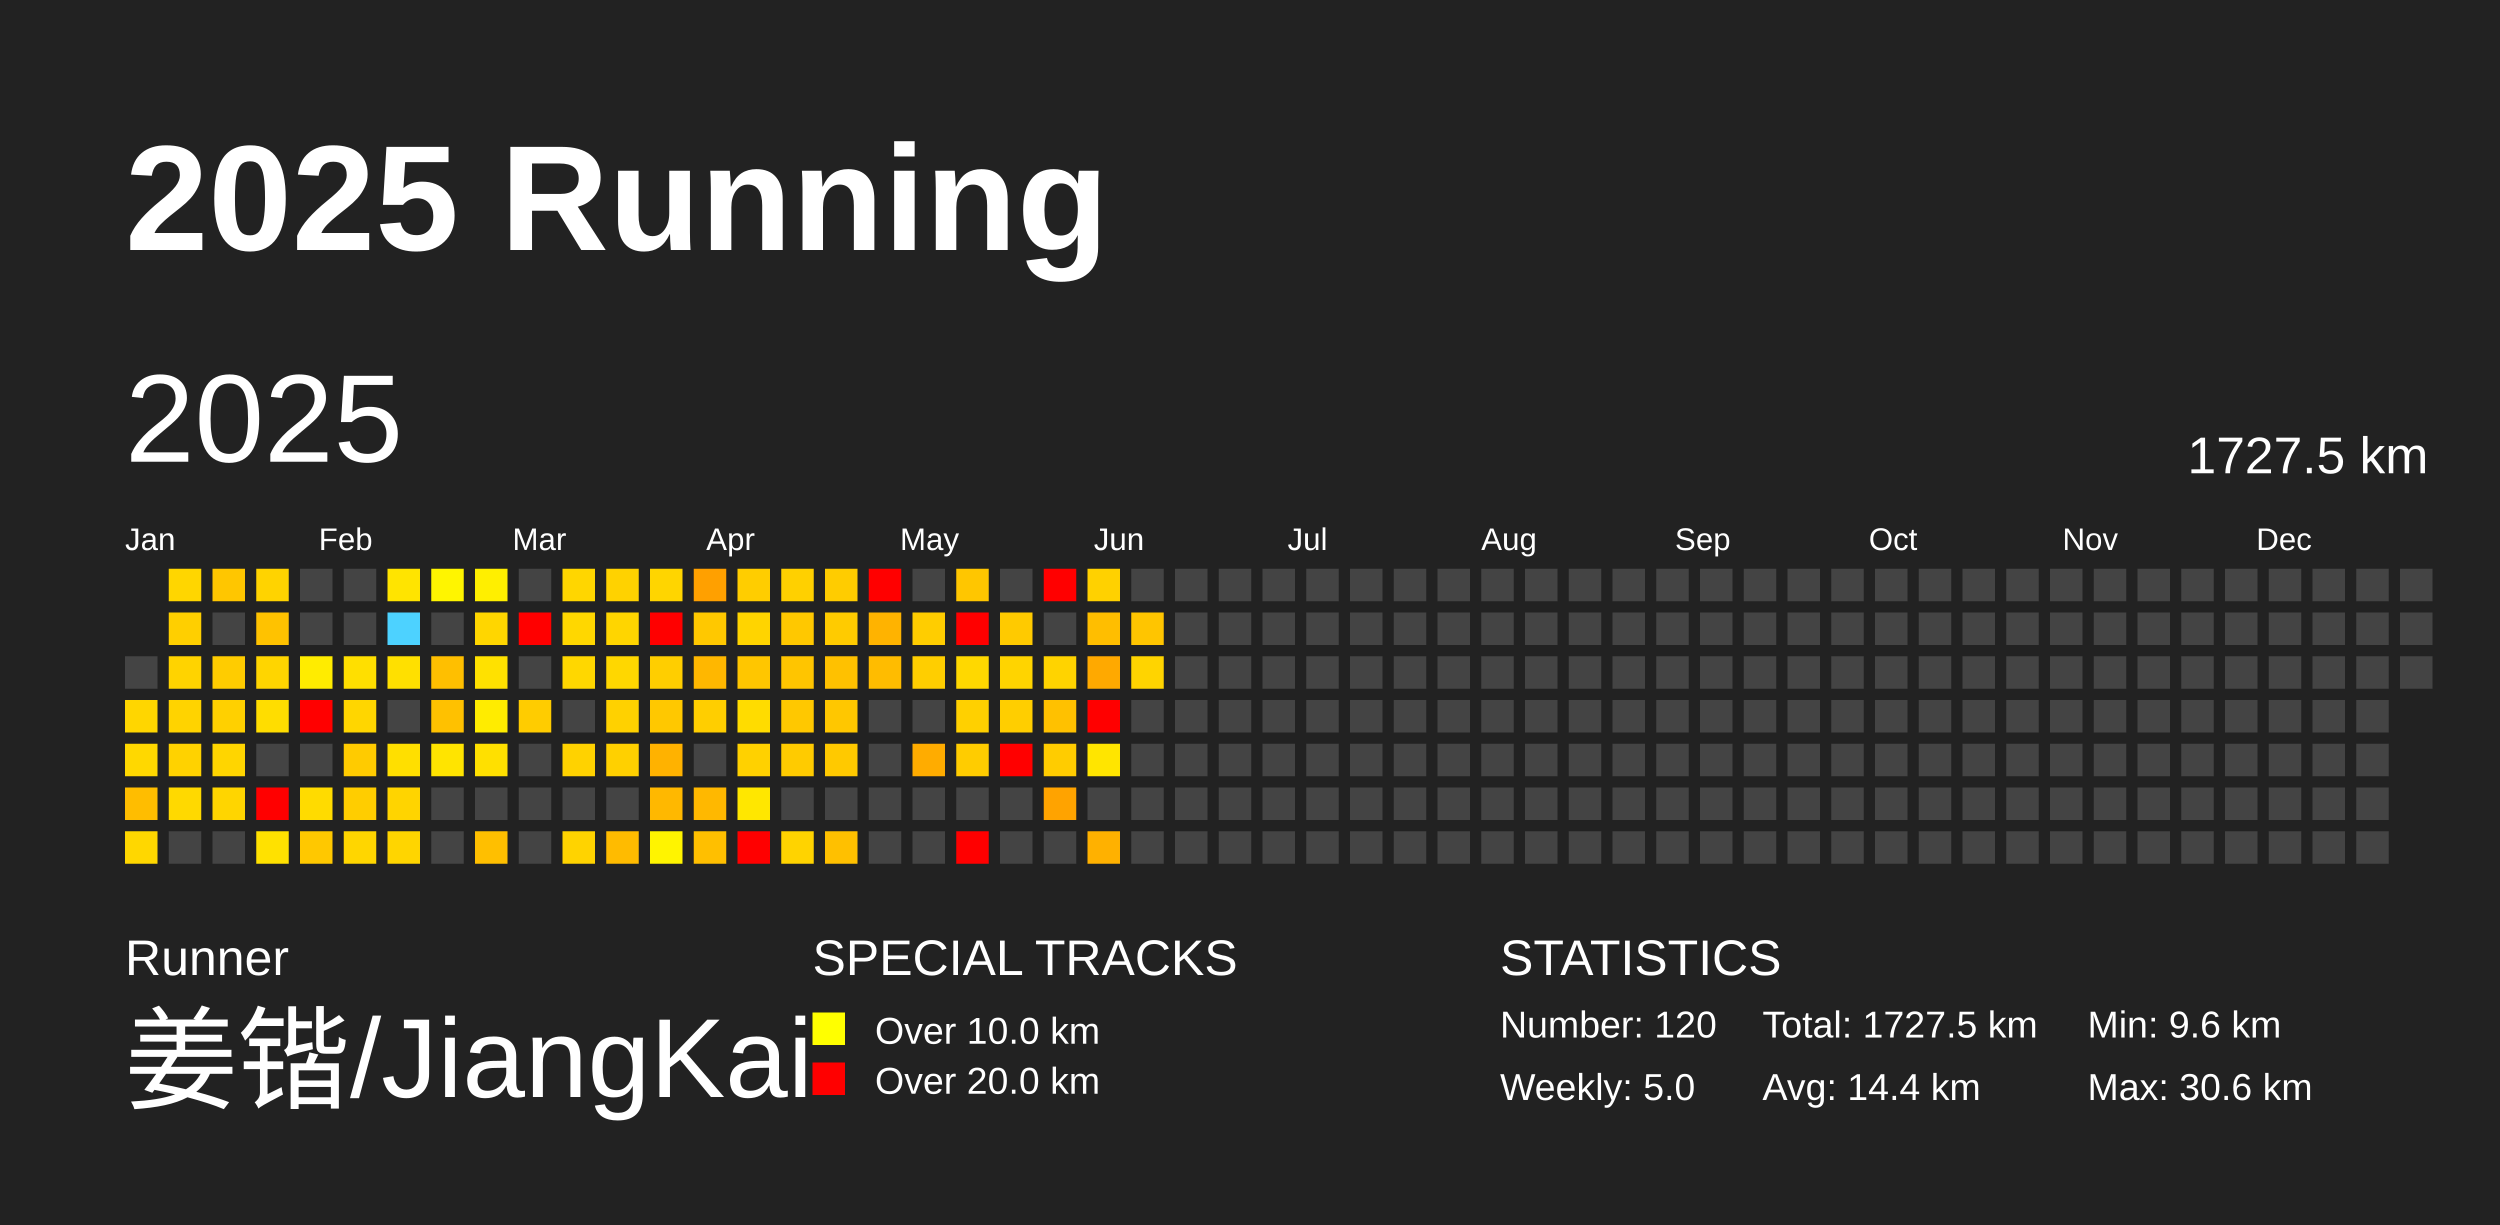
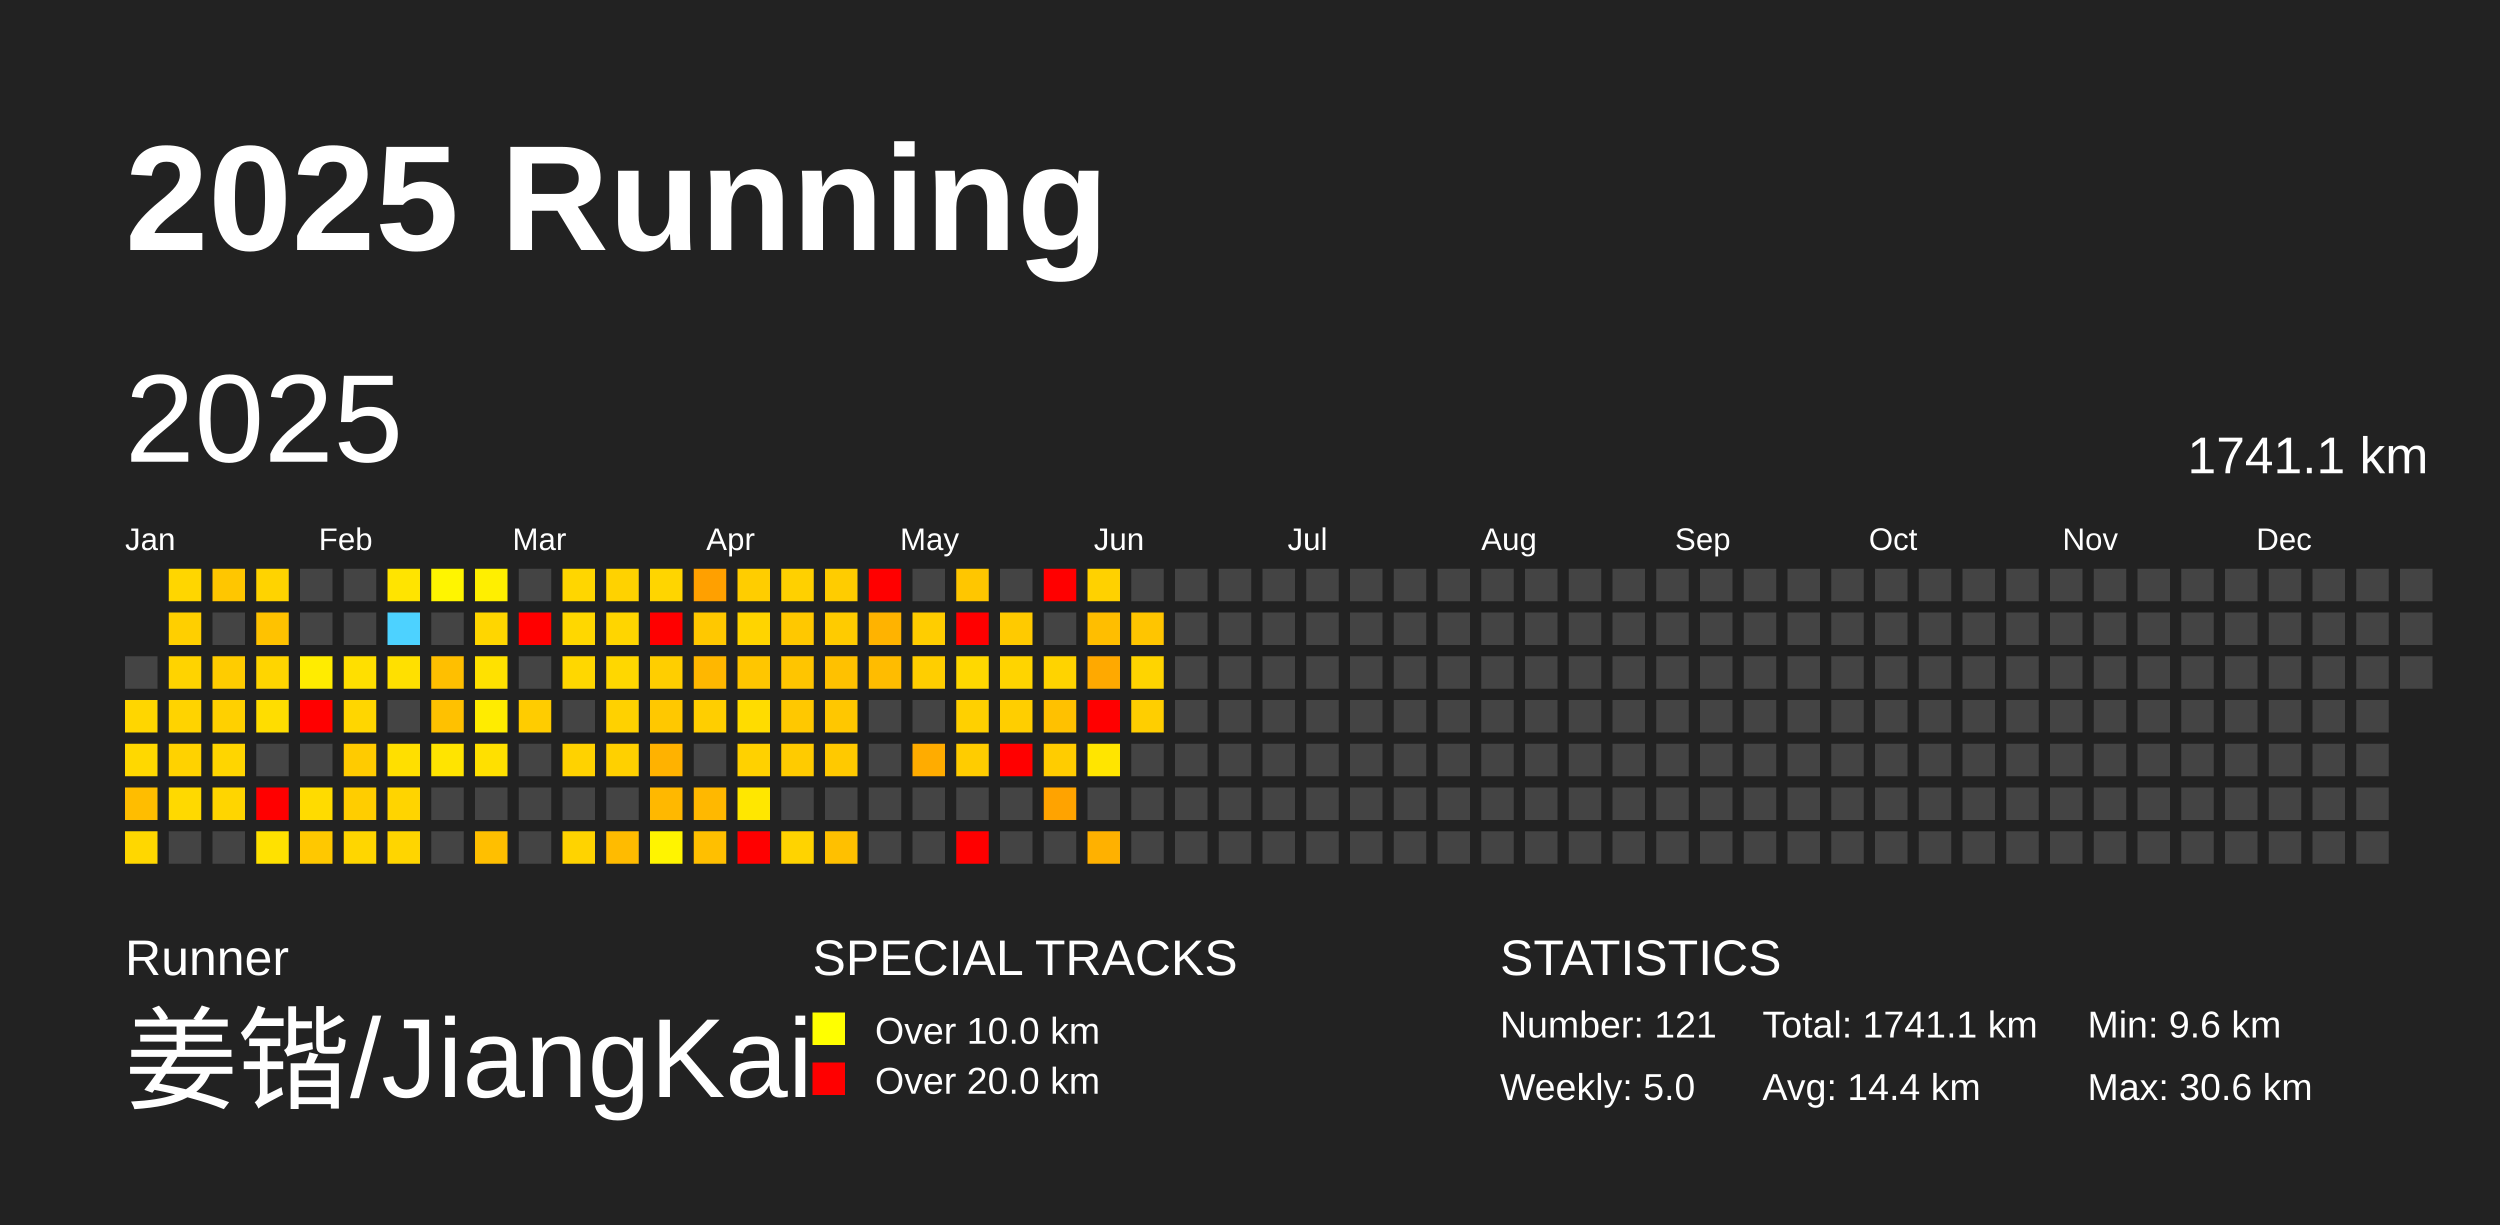
<svg xmlns="http://www.w3.org/2000/svg" baseProfile="full" height="98mm" version="1.1" viewBox="0,0,200,98" width="200mm">
  <defs />
  <rect fill="#222222" height="98" width="200" x="0" y="0" />
  <text fill="#FFFFFF" style="font-size:12px; font-family:Arial; font-weight:bold;" x="10" y="20">2025 Running</text>
  <text fill="#FFFFFF" style="font-size:4px; font-family:Arial" x="10" y="78">Runner</text>
  <text fill="#FFFFFF" style="font-size:9px; font-family:Arial" x="10" y="88">姜锴/JiangKai</text>
  <text fill="#FFFFFF" style="font-size:4px; font-family:Arial" x="65" y="78">SPECIAL TRACKS</text>
  <rect fill="yellow" height="2.6" width="2.6" x="65" y="81" />
  <text fill="#FFFFFF" style="font-size:3px; font-family:Arial" x="70" y="83.5">Over 10.0 km</text>
  <rect fill="red" height="2.6" width="2.6" x="65" y="85" />
  <text fill="#FFFFFF" style="font-size:3px; font-family:Arial" x="70" y="87.5">Over 20.0 km</text>
  <text fill="#FFFFFF" style="font-size:4px; font-family:Arial" x="120" y="78">STATISTICS</text>
-   <text fill="#FFFFFF" style="font-size:3px; font-family:Arial" x="120" y="83">Number: 120</text>
+   <text fill="#FFFFFF" style="font-size:3px; font-family:Arial" x="120" y="83">Number: 121</text>
  <text fill="#FFFFFF" style="font-size:3px; font-family:Arial" x="120" y="88">Weekly: 5.0</text>
-   <text fill="#FFFFFF" style="font-size:3px; font-family:Arial" x="141" y="83">Total: 1727.5 km</text>
+   <text fill="#FFFFFF" style="font-size:3px; font-family:Arial" x="141" y="83">Total: 1741.1 km</text>
  <text fill="#FFFFFF" style="font-size:3px; font-family:Arial" x="141" y="88">Avg: 14.4 km</text>
  <text fill="#FFFFFF" style="font-size:3px; font-family:Arial" x="167" y="83">Min: 9.6 km</text>
  <text fill="#FFFFFF" style="font-size:3px; font-family:Arial" x="167" y="88">Max: 30.6 km</text>
  <text dominant-baseline="hanging" fill="#FFFFFF" style="font-size:10.0px; font-family:Arial;" x="10" y="30">2025</text>
-   <text dominant-baseline="hanging" fill="#FFFFFF" style="font-size:4.125px; font-family:Arial;" x="175" y="35">1727.5 km</text>
+   <text dominant-baseline="hanging" fill="#FFFFFF" style="font-size:4.125px; font-family:Arial;" x="175" y="35">1741.1 km</text>
  <text fill="#FFFFFF" style="font-size:2.5px; font-family:Arial" x="10.0" y="44">Jan</text>
  <text fill="#FFFFFF" style="font-size:2.5px; font-family:Arial" x="25.5" y="44">Feb</text>
  <text fill="#FFFFFF" style="font-size:2.5px; font-family:Arial" x="41.0" y="44">Mar</text>
  <text fill="#FFFFFF" style="font-size:2.5px; font-family:Arial" x="56.5" y="44">Apr</text>
  <text fill="#FFFFFF" style="font-size:2.5px; font-family:Arial" x="72.0" y="44">May</text>
  <text fill="#FFFFFF" style="font-size:2.5px; font-family:Arial" x="87.5" y="44">Jun</text>
  <text fill="#FFFFFF" style="font-size:2.5px; font-family:Arial" x="103.0" y="44">Jul</text>
  <text fill="#FFFFFF" style="font-size:2.5px; font-family:Arial" x="118.5" y="44">Aug</text>
  <text fill="#FFFFFF" style="font-size:2.5px; font-family:Arial" x="134.0" y="44">Sep</text>
  <text fill="#FFFFFF" style="font-size:2.5px; font-family:Arial" x="149.5" y="44">Oct</text>
  <text fill="#FFFFFF" style="font-size:2.5px; font-family:Arial" x="165.0" y="44">Nov</text>
  <text fill="#FFFFFF" style="font-size:2.5px; font-family:Arial" x="180.5" y="44">Dec</text>
  <rect fill="#444444" height="2.6" width="2.6" x="10.0" y="52.5" />
  <rect fill="#ffd600" height="2.6" width="2.6" x="10.0" y="56.0" />
  <rect fill="#ffd800" height="2.6" width="2.6" x="10.0" y="59.5" />
  <rect fill="#ffbd00" height="2.6" width="2.6" x="10.0" y="63.0" />
  <rect fill="#ffd700" height="2.6" width="2.6" x="10.0" y="66.5" />
  <rect fill="#ffd600" height="2.6" width="2.6" x="13.5" y="45.5" />
  <rect fill="#ffcf00" height="2.6" width="2.6" x="13.5" y="49.0" />
  <rect fill="#ffd300" height="2.6" width="2.6" x="13.5" y="52.5" />
  <rect fill="#ffd300" height="2.6" width="2.6" x="13.5" y="56.0" />
  <rect fill="#ffd200" height="2.6" width="2.6" x="13.5" y="59.5" />
  <rect fill="#ffd900" height="2.6" width="2.6" x="13.5" y="63.0" />
  <rect fill="#444444" height="2.6" width="2.6" x="13.5" y="66.5" />
  <rect fill="#ffc600" height="2.6" width="2.6" x="17.0" y="45.5" />
  <rect fill="#444444" height="2.6" width="2.6" x="17.0" y="49.0" />
  <rect fill="#ffcc00" height="2.6" width="2.6" x="17.0" y="52.5" />
  <rect fill="#ffd000" height="2.6" width="2.6" x="17.0" y="56.0" />
  <rect fill="#ffd500" height="2.6" width="2.6" x="17.0" y="59.5" />
  <rect fill="#ffd500" height="2.6" width="2.6" x="17.0" y="63.0" />
  <rect fill="#444444" height="2.6" width="2.6" x="17.0" y="66.5" />
  <rect fill="#ffd300" height="2.6" width="2.6" x="20.5" y="45.5" />
  <rect fill="#ffc200" height="2.6" width="2.6" x="20.5" y="49.0" />
  <rect fill="#ffd500" height="2.6" width="2.6" x="20.5" y="52.5" />
  <rect fill="#ffdd00" height="2.6" width="2.6" x="20.5" y="56.0" />
  <rect fill="#444444" height="2.6" width="2.6" x="20.5" y="59.5" />
  <rect fill="red" height="2.6" width="2.6" x="20.5" y="63.0" />
  <rect fill="#ffe100" height="2.6" width="2.6" x="20.5" y="66.5" />
  <rect fill="#444444" height="2.6" width="2.6" x="24.0" y="45.5" />
  <rect fill="#444444" height="2.6" width="2.6" x="24.0" y="49.0" />
  <rect fill="#ffec00" height="2.6" width="2.6" x="24.0" y="52.5" />
  <rect fill="red" height="2.6" width="2.6" x="24.0" y="56.0" />
  <rect fill="#444444" height="2.6" width="2.6" x="24.0" y="59.5" />
  <rect fill="#ffdb00" height="2.6" width="2.6" x="24.0" y="63.0" />
  <rect fill="#ffc800" height="2.6" width="2.6" x="24.0" y="66.5" />
  <rect fill="#444444" height="2.6" width="2.6" x="27.5" y="45.5" />
  <rect fill="#444444" height="2.6" width="2.6" x="27.5" y="49.0" />
  <rect fill="#ffdf00" height="2.6" width="2.6" x="27.5" y="52.5" />
  <rect fill="#ffd600" height="2.6" width="2.6" x="27.5" y="56.0" />
  <rect fill="#ffcb00" height="2.6" width="2.6" x="27.5" y="59.5" />
  <rect fill="#ffcd00" height="2.6" width="2.6" x="27.5" y="63.0" />
  <rect fill="#ffd600" height="2.6" width="2.6" x="27.5" y="66.5" />
  <rect fill="#ffe400" height="2.6" width="2.6" x="31.0" y="45.5" />
  <rect fill="#4dd2ff" height="2.6" width="2.6" x="31.0" y="49.0" />
  <rect fill="#ffe000" height="2.6" width="2.6" x="31.0" y="52.5" />
  <rect fill="#444444" height="2.6" width="2.6" x="31.0" y="56.0" />
  <rect fill="#ffdf00" height="2.6" width="2.6" x="31.0" y="59.5" />
  <rect fill="#ffd400" height="2.6" width="2.6" x="31.0" y="63.0" />
  <rect fill="#ffd500" height="2.6" width="2.6" x="31.0" y="66.5" />
  <rect fill="#fff500" height="2.6" width="2.6" x="34.5" y="45.5" />
  <rect fill="#444444" height="2.6" width="2.6" x="34.5" y="49.0" />
  <rect fill="#ffbf00" height="2.6" width="2.6" x="34.5" y="52.5" />
  <rect fill="#ffc100" height="2.6" width="2.6" x="34.5" y="56.0" />
  <rect fill="#ffe400" height="2.6" width="2.6" x="34.5" y="59.5" />
  <rect fill="#444444" height="2.6" width="2.6" x="34.5" y="63.0" />
  <rect fill="#444444" height="2.6" width="2.6" x="34.5" y="66.5" />
  <rect fill="#ffef00" height="2.6" width="2.6" x="38.0" y="45.5" />
  <rect fill="#ffd600" height="2.6" width="2.6" x="38.0" y="49.0" />
  <rect fill="#ffe100" height="2.6" width="2.6" x="38.0" y="52.5" />
  <rect fill="#ffec00" height="2.6" width="2.6" x="38.0" y="56.0" />
  <rect fill="#ffe000" height="2.6" width="2.6" x="38.0" y="59.5" />
  <rect fill="#444444" height="2.6" width="2.6" x="38.0" y="63.0" />
  <rect fill="#ffbf00" height="2.6" width="2.6" x="38.0" y="66.5" />
  <rect fill="#444444" height="2.6" width="2.6" x="41.5" y="45.5" />
  <rect fill="red" height="2.6" width="2.6" x="41.5" y="49.0" />
  <rect fill="#444444" height="2.6" width="2.6" x="41.5" y="52.5" />
  <rect fill="#ffcc00" height="2.6" width="2.6" x="41.5" y="56.0" />
  <rect fill="#444444" height="2.6" width="2.6" x="41.5" y="59.5" />
  <rect fill="#444444" height="2.6" width="2.6" x="41.5" y="63.0" />
  <rect fill="#444444" height="2.6" width="2.6" x="41.5" y="66.5" />
  <rect fill="#ffd600" height="2.6" width="2.6" x="45.0" y="45.5" />
  <rect fill="#ffd700" height="2.6" width="2.6" x="45.0" y="49.0" />
  <rect fill="#ffd700" height="2.6" width="2.6" x="45.0" y="52.5" />
  <rect fill="#444444" height="2.6" width="2.6" x="45.0" y="56.0" />
  <rect fill="#ffd200" height="2.6" width="2.6" x="45.0" y="59.5" />
  <rect fill="#444444" height="2.6" width="2.6" x="45.0" y="63.0" />
  <rect fill="#ffd300" height="2.6" width="2.6" x="45.0" y="66.5" />
  <rect fill="#ffd200" height="2.6" width="2.6" x="48.5" y="45.5" />
  <rect fill="#ffd500" height="2.6" width="2.6" x="48.5" y="49.0" />
  <rect fill="#ffd700" height="2.6" width="2.6" x="48.5" y="52.5" />
  <rect fill="#ffd100" height="2.6" width="2.6" x="48.5" y="56.0" />
  <rect fill="#ffd000" height="2.6" width="2.6" x="48.5" y="59.5" />
  <rect fill="#444444" height="2.6" width="2.6" x="48.5" y="63.0" />
  <rect fill="#ffbb00" height="2.6" width="2.6" x="48.5" y="66.5" />
  <rect fill="#ffd500" height="2.6" width="2.6" x="52.0" y="45.5" />
  <rect fill="red" height="2.6" width="2.6" x="52.0" y="49.0" />
  <rect fill="#ffce00" height="2.6" width="2.6" x="52.0" y="52.5" />
  <rect fill="#ffc800" height="2.6" width="2.6" x="52.0" y="56.0" />
  <rect fill="#ffb200" height="2.6" width="2.6" x="52.0" y="59.5" />
  <rect fill="#ffb800" height="2.6" width="2.6" x="52.0" y="63.0" />
  <rect fill="#fff400" height="2.6" width="2.6" x="52.0" y="66.5" />
  <rect fill="#ffa000" height="2.6" width="2.6" x="55.5" y="45.5" />
  <rect fill="#ffc800" height="2.6" width="2.6" x="55.5" y="49.0" />
  <rect fill="#ffb700" height="2.6" width="2.6" x="55.5" y="52.5" />
  <rect fill="#ffce00" height="2.6" width="2.6" x="55.5" y="56.0" />
  <rect fill="#444444" height="2.6" width="2.6" x="55.5" y="59.5" />
  <rect fill="#ffb800" height="2.6" width="2.6" x="55.5" y="63.0" />
  <rect fill="#ffbf00" height="2.6" width="2.6" x="55.5" y="66.5" />
  <rect fill="#ffcd00" height="2.6" width="2.6" x="59.0" y="45.5" />
  <rect fill="#ffd400" height="2.6" width="2.6" x="59.0" y="49.0" />
  <rect fill="#ffc600" height="2.6" width="2.6" x="59.0" y="52.5" />
  <rect fill="#ffdc00" height="2.6" width="2.6" x="59.0" y="56.0" />
  <rect fill="#ffd100" height="2.6" width="2.6" x="59.0" y="59.5" />
  <rect fill="#ffe700" height="2.6" width="2.6" x="59.0" y="63.0" />
  <rect fill="red" height="2.6" width="2.6" x="59.0" y="66.5" />
  <rect fill="#ffd000" height="2.6" width="2.6" x="62.5" y="45.5" />
  <rect fill="#ffc800" height="2.6" width="2.6" x="62.5" y="49.0" />
  <rect fill="#ffc500" height="2.6" width="2.6" x="62.5" y="52.5" />
  <rect fill="#ffc800" height="2.6" width="2.6" x="62.5" y="56.0" />
  <rect fill="#ffcb00" height="2.6" width="2.6" x="62.5" y="59.5" />
  <rect fill="#444444" height="2.6" width="2.6" x="62.5" y="63.0" />
  <rect fill="#ffd300" height="2.6" width="2.6" x="62.5" y="66.5" />
  <rect fill="#ffcc00" height="2.6" width="2.6" x="66.0" y="45.5" />
  <rect fill="#ffcb00" height="2.6" width="2.6" x="66.0" y="49.0" />
  <rect fill="#ffc100" height="2.6" width="2.6" x="66.0" y="52.5" />
  <rect fill="#ffc700" height="2.6" width="2.6" x="66.0" y="56.0" />
  <rect fill="#ffc900" height="2.6" width="2.6" x="66.0" y="59.5" />
  <rect fill="#444444" height="2.6" width="2.6" x="66.0" y="63.0" />
  <rect fill="#ffc000" height="2.6" width="2.6" x="66.0" y="66.5" />
  <rect fill="red" height="2.6" width="2.6" x="69.5" y="45.5" />
  <rect fill="#ffb300" height="2.6" width="2.6" x="69.5" y="49.0" />
  <rect fill="#ffbc00" height="2.6" width="2.6" x="69.5" y="52.5" />
  <rect fill="#444444" height="2.6" width="2.6" x="69.5" y="56.0" />
  <rect fill="#444444" height="2.6" width="2.6" x="69.5" y="59.5" />
  <rect fill="#444444" height="2.6" width="2.6" x="69.5" y="63.0" />
  <rect fill="#444444" height="2.6" width="2.6" x="69.5" y="66.5" />
  <rect fill="#444444" height="2.6" width="2.6" x="73.0" y="45.5" />
  <rect fill="#ffcd00" height="2.6" width="2.6" x="73.0" y="49.0" />
  <rect fill="#ffce00" height="2.6" width="2.6" x="73.0" y="52.5" />
  <rect fill="#444444" height="2.6" width="2.6" x="73.0" y="56.0" />
  <rect fill="#ffac00" height="2.6" width="2.6" x="73.0" y="59.5" />
  <rect fill="#444444" height="2.6" width="2.6" x="73.0" y="63.0" />
  <rect fill="#444444" height="2.6" width="2.6" x="73.0" y="66.5" />
  <rect fill="#ffc600" height="2.6" width="2.6" x="76.5" y="45.5" />
  <rect fill="red" height="2.6" width="2.6" x="76.5" y="49.0" />
  <rect fill="#ffd800" height="2.6" width="2.6" x="76.5" y="52.5" />
  <rect fill="#ffd000" height="2.6" width="2.6" x="76.5" y="56.0" />
  <rect fill="#ffcc00" height="2.6" width="2.6" x="76.5" y="59.5" />
  <rect fill="#444444" height="2.6" width="2.6" x="76.5" y="63.0" />
  <rect fill="red" height="2.6" width="2.6" x="76.5" y="66.5" />
  <rect fill="#444444" height="2.6" width="2.6" x="80.0" y="45.5" />
  <rect fill="#ffca00" height="2.6" width="2.6" x="80.0" y="49.0" />
  <rect fill="#ffd400" height="2.6" width="2.6" x="80.0" y="52.5" />
  <rect fill="#ffce00" height="2.6" width="2.6" x="80.0" y="56.0" />
  <rect fill="red" height="2.6" width="2.6" x="80.0" y="59.5" />
  <rect fill="#444444" height="2.6" width="2.6" x="80.0" y="63.0" />
  <rect fill="#444444" height="2.6" width="2.6" x="80.0" y="66.5" />
  <rect fill="red" height="2.6" width="2.6" x="83.5" y="45.5" />
  <rect fill="#444444" height="2.6" width="2.6" x="83.5" y="49.0" />
  <rect fill="#ffd300" height="2.6" width="2.6" x="83.5" y="52.5" />
  <rect fill="#ffc100" height="2.6" width="2.6" x="83.5" y="56.0" />
  <rect fill="#ffcc00" height="2.6" width="2.6" x="83.5" y="59.5" />
  <rect fill="#ffa300" height="2.6" width="2.6" x="83.5" y="63.0" />
  <rect fill="#444444" height="2.6" width="2.6" x="83.5" y="66.5" />
  <rect fill="#ffd100" height="2.6" width="2.6" x="87.0" y="45.5" />
  <rect fill="#ffbe00" height="2.6" width="2.6" x="87.0" y="49.0" />
  <rect fill="#ffa900" height="2.6" width="2.6" x="87.0" y="52.5" />
  <rect fill="red" height="2.6" width="2.6" x="87.0" y="56.0" />
  <rect fill="#ffe500" height="2.6" width="2.6" x="87.0" y="59.5" />
  <rect fill="#444444" height="2.6" width="2.6" x="87.0" y="63.0" />
  <rect fill="#ffb100" height="2.6" width="2.6" x="87.0" y="66.5" />
  <rect fill="#444444" height="2.6" width="2.6" x="90.5" y="45.5" />
  <rect fill="#ffc500" height="2.6" width="2.6" x="90.5" y="49.0" />
  <rect fill="#ffd400" height="2.6" width="2.6" x="90.5" y="52.5" />
-   <rect fill="#444444" height="2.6" width="2.6" x="90.5" y="56.0" />
+   <rect fill="#ffce00" height="2.6" width="2.6" x="90.5" y="56.0" />
  <rect fill="#444444" height="2.6" width="2.6" x="90.5" y="59.5" />
  <rect fill="#444444" height="2.6" width="2.6" x="90.5" y="63.0" />
  <rect fill="#444444" height="2.6" width="2.6" x="90.5" y="66.5" />
  <rect fill="#444444" height="2.6" width="2.6" x="94.0" y="45.5" />
  <rect fill="#444444" height="2.6" width="2.6" x="94.0" y="49.0" />
  <rect fill="#444444" height="2.6" width="2.6" x="94.0" y="52.5" />
  <rect fill="#444444" height="2.6" width="2.6" x="94.0" y="56.0" />
  <rect fill="#444444" height="2.6" width="2.6" x="94.0" y="59.5" />
  <rect fill="#444444" height="2.6" width="2.6" x="94.0" y="63.0" />
  <rect fill="#444444" height="2.6" width="2.6" x="94.0" y="66.5" />
  <rect fill="#444444" height="2.6" width="2.6" x="97.5" y="45.5" />
  <rect fill="#444444" height="2.6" width="2.6" x="97.5" y="49.0" />
  <rect fill="#444444" height="2.6" width="2.6" x="97.5" y="52.5" />
  <rect fill="#444444" height="2.6" width="2.6" x="97.5" y="56.0" />
  <rect fill="#444444" height="2.6" width="2.6" x="97.5" y="59.5" />
  <rect fill="#444444" height="2.6" width="2.6" x="97.5" y="63.0" />
  <rect fill="#444444" height="2.6" width="2.6" x="97.5" y="66.5" />
  <rect fill="#444444" height="2.6" width="2.6" x="101.0" y="45.5" />
  <rect fill="#444444" height="2.6" width="2.6" x="101.0" y="49.0" />
  <rect fill="#444444" height="2.6" width="2.6" x="101.0" y="52.5" />
  <rect fill="#444444" height="2.6" width="2.6" x="101.0" y="56.0" />
  <rect fill="#444444" height="2.6" width="2.6" x="101.0" y="59.5" />
  <rect fill="#444444" height="2.6" width="2.6" x="101.0" y="63.0" />
  <rect fill="#444444" height="2.6" width="2.6" x="101.0" y="66.5" />
  <rect fill="#444444" height="2.6" width="2.6" x="104.5" y="45.5" />
  <rect fill="#444444" height="2.6" width="2.6" x="104.5" y="49.0" />
  <rect fill="#444444" height="2.6" width="2.6" x="104.5" y="52.5" />
  <rect fill="#444444" height="2.6" width="2.6" x="104.5" y="56.0" />
  <rect fill="#444444" height="2.6" width="2.6" x="104.5" y="59.5" />
  <rect fill="#444444" height="2.6" width="2.6" x="104.5" y="63.0" />
  <rect fill="#444444" height="2.6" width="2.6" x="104.5" y="66.5" />
  <rect fill="#444444" height="2.6" width="2.6" x="108.0" y="45.5" />
  <rect fill="#444444" height="2.6" width="2.6" x="108.0" y="49.0" />
  <rect fill="#444444" height="2.6" width="2.6" x="108.0" y="52.5" />
  <rect fill="#444444" height="2.6" width="2.6" x="108.0" y="56.0" />
  <rect fill="#444444" height="2.6" width="2.6" x="108.0" y="59.5" />
  <rect fill="#444444" height="2.6" width="2.6" x="108.0" y="63.0" />
  <rect fill="#444444" height="2.6" width="2.6" x="108.0" y="66.5" />
  <rect fill="#444444" height="2.6" width="2.6" x="111.5" y="45.5" />
  <rect fill="#444444" height="2.6" width="2.6" x="111.5" y="49.0" />
  <rect fill="#444444" height="2.6" width="2.6" x="111.5" y="52.5" />
  <rect fill="#444444" height="2.6" width="2.6" x="111.5" y="56.0" />
  <rect fill="#444444" height="2.6" width="2.6" x="111.5" y="59.5" />
  <rect fill="#444444" height="2.6" width="2.6" x="111.5" y="63.0" />
  <rect fill="#444444" height="2.6" width="2.6" x="111.5" y="66.5" />
  <rect fill="#444444" height="2.6" width="2.6" x="115.0" y="45.5" />
  <rect fill="#444444" height="2.6" width="2.6" x="115.0" y="49.0" />
  <rect fill="#444444" height="2.6" width="2.6" x="115.0" y="52.5" />
  <rect fill="#444444" height="2.6" width="2.6" x="115.0" y="56.0" />
  <rect fill="#444444" height="2.6" width="2.6" x="115.0" y="59.5" />
  <rect fill="#444444" height="2.6" width="2.6" x="115.0" y="63.0" />
  <rect fill="#444444" height="2.6" width="2.6" x="115.0" y="66.5" />
  <rect fill="#444444" height="2.6" width="2.6" x="118.5" y="45.5" />
  <rect fill="#444444" height="2.6" width="2.6" x="118.5" y="49.0" />
  <rect fill="#444444" height="2.6" width="2.6" x="118.5" y="52.5" />
  <rect fill="#444444" height="2.6" width="2.6" x="118.5" y="56.0" />
  <rect fill="#444444" height="2.6" width="2.6" x="118.5" y="59.5" />
  <rect fill="#444444" height="2.6" width="2.6" x="118.5" y="63.0" />
  <rect fill="#444444" height="2.6" width="2.6" x="118.5" y="66.5" />
  <rect fill="#444444" height="2.6" width="2.6" x="122.0" y="45.5" />
  <rect fill="#444444" height="2.6" width="2.6" x="122.0" y="49.0" />
  <rect fill="#444444" height="2.6" width="2.6" x="122.0" y="52.5" />
  <rect fill="#444444" height="2.6" width="2.6" x="122.0" y="56.0" />
  <rect fill="#444444" height="2.6" width="2.6" x="122.0" y="59.5" />
  <rect fill="#444444" height="2.6" width="2.6" x="122.0" y="63.0" />
  <rect fill="#444444" height="2.6" width="2.6" x="122.0" y="66.5" />
  <rect fill="#444444" height="2.6" width="2.6" x="125.5" y="45.5" />
  <rect fill="#444444" height="2.6" width="2.6" x="125.5" y="49.0" />
  <rect fill="#444444" height="2.6" width="2.6" x="125.5" y="52.5" />
  <rect fill="#444444" height="2.6" width="2.6" x="125.5" y="56.0" />
  <rect fill="#444444" height="2.6" width="2.6" x="125.5" y="59.5" />
  <rect fill="#444444" height="2.6" width="2.6" x="125.5" y="63.0" />
  <rect fill="#444444" height="2.6" width="2.6" x="125.5" y="66.5" />
  <rect fill="#444444" height="2.6" width="2.6" x="129.0" y="45.5" />
  <rect fill="#444444" height="2.6" width="2.6" x="129.0" y="49.0" />
  <rect fill="#444444" height="2.6" width="2.6" x="129.0" y="52.5" />
  <rect fill="#444444" height="2.6" width="2.6" x="129.0" y="56.0" />
  <rect fill="#444444" height="2.6" width="2.6" x="129.0" y="59.5" />
  <rect fill="#444444" height="2.6" width="2.6" x="129.0" y="63.0" />
  <rect fill="#444444" height="2.6" width="2.6" x="129.0" y="66.5" />
  <rect fill="#444444" height="2.6" width="2.6" x="132.5" y="45.5" />
  <rect fill="#444444" height="2.6" width="2.6" x="132.5" y="49.0" />
  <rect fill="#444444" height="2.6" width="2.6" x="132.5" y="52.5" />
  <rect fill="#444444" height="2.6" width="2.6" x="132.5" y="56.0" />
  <rect fill="#444444" height="2.6" width="2.6" x="132.5" y="59.5" />
  <rect fill="#444444" height="2.6" width="2.6" x="132.5" y="63.0" />
  <rect fill="#444444" height="2.6" width="2.6" x="132.5" y="66.5" />
  <rect fill="#444444" height="2.6" width="2.6" x="136.0" y="45.5" />
  <rect fill="#444444" height="2.6" width="2.6" x="136.0" y="49.0" />
  <rect fill="#444444" height="2.6" width="2.6" x="136.0" y="52.5" />
  <rect fill="#444444" height="2.6" width="2.6" x="136.0" y="56.0" />
  <rect fill="#444444" height="2.6" width="2.6" x="136.0" y="59.5" />
  <rect fill="#444444" height="2.6" width="2.6" x="136.0" y="63.0" />
  <rect fill="#444444" height="2.6" width="2.6" x="136.0" y="66.5" />
  <rect fill="#444444" height="2.6" width="2.6" x="139.5" y="45.5" />
  <rect fill="#444444" height="2.6" width="2.6" x="139.5" y="49.0" />
  <rect fill="#444444" height="2.6" width="2.6" x="139.5" y="52.5" />
  <rect fill="#444444" height="2.6" width="2.6" x="139.5" y="56.0" />
  <rect fill="#444444" height="2.6" width="2.6" x="139.5" y="59.5" />
  <rect fill="#444444" height="2.6" width="2.6" x="139.5" y="63.0" />
  <rect fill="#444444" height="2.6" width="2.6" x="139.5" y="66.5" />
  <rect fill="#444444" height="2.6" width="2.6" x="143.0" y="45.5" />
  <rect fill="#444444" height="2.6" width="2.6" x="143.0" y="49.0" />
  <rect fill="#444444" height="2.6" width="2.6" x="143.0" y="52.5" />
  <rect fill="#444444" height="2.6" width="2.6" x="143.0" y="56.0" />
  <rect fill="#444444" height="2.6" width="2.6" x="143.0" y="59.5" />
  <rect fill="#444444" height="2.6" width="2.6" x="143.0" y="63.0" />
  <rect fill="#444444" height="2.6" width="2.6" x="143.0" y="66.5" />
  <rect fill="#444444" height="2.6" width="2.6" x="146.5" y="45.5" />
  <rect fill="#444444" height="2.6" width="2.6" x="146.5" y="49.0" />
  <rect fill="#444444" height="2.6" width="2.6" x="146.5" y="52.5" />
  <rect fill="#444444" height="2.6" width="2.6" x="146.5" y="56.0" />
  <rect fill="#444444" height="2.6" width="2.6" x="146.5" y="59.5" />
  <rect fill="#444444" height="2.6" width="2.6" x="146.5" y="63.0" />
  <rect fill="#444444" height="2.6" width="2.6" x="146.5" y="66.5" />
  <rect fill="#444444" height="2.6" width="2.6" x="150.0" y="45.5" />
  <rect fill="#444444" height="2.6" width="2.6" x="150.0" y="49.0" />
  <rect fill="#444444" height="2.6" width="2.6" x="150.0" y="52.5" />
  <rect fill="#444444" height="2.6" width="2.6" x="150.0" y="56.0" />
  <rect fill="#444444" height="2.6" width="2.6" x="150.0" y="59.5" />
  <rect fill="#444444" height="2.6" width="2.6" x="150.0" y="63.0" />
  <rect fill="#444444" height="2.6" width="2.6" x="150.0" y="66.5" />
  <rect fill="#444444" height="2.6" width="2.6" x="153.5" y="45.5" />
  <rect fill="#444444" height="2.6" width="2.6" x="153.5" y="49.0" />
  <rect fill="#444444" height="2.6" width="2.6" x="153.5" y="52.5" />
  <rect fill="#444444" height="2.6" width="2.6" x="153.5" y="56.0" />
  <rect fill="#444444" height="2.6" width="2.6" x="153.5" y="59.5" />
  <rect fill="#444444" height="2.6" width="2.6" x="153.5" y="63.0" />
  <rect fill="#444444" height="2.6" width="2.6" x="153.5" y="66.5" />
  <rect fill="#444444" height="2.6" width="2.6" x="157.0" y="45.5" />
  <rect fill="#444444" height="2.6" width="2.6" x="157.0" y="49.0" />
  <rect fill="#444444" height="2.6" width="2.6" x="157.0" y="52.5" />
  <rect fill="#444444" height="2.6" width="2.6" x="157.0" y="56.0" />
  <rect fill="#444444" height="2.6" width="2.6" x="157.0" y="59.5" />
  <rect fill="#444444" height="2.6" width="2.6" x="157.0" y="63.0" />
  <rect fill="#444444" height="2.6" width="2.6" x="157.0" y="66.5" />
  <rect fill="#444444" height="2.6" width="2.6" x="160.5" y="45.5" />
  <rect fill="#444444" height="2.6" width="2.6" x="160.5" y="49.0" />
  <rect fill="#444444" height="2.6" width="2.6" x="160.5" y="52.5" />
  <rect fill="#444444" height="2.6" width="2.6" x="160.5" y="56.0" />
  <rect fill="#444444" height="2.6" width="2.6" x="160.5" y="59.5" />
  <rect fill="#444444" height="2.6" width="2.6" x="160.5" y="63.0" />
  <rect fill="#444444" height="2.6" width="2.6" x="160.5" y="66.5" />
  <rect fill="#444444" height="2.6" width="2.6" x="164.0" y="45.5" />
  <rect fill="#444444" height="2.6" width="2.6" x="164.0" y="49.0" />
  <rect fill="#444444" height="2.6" width="2.6" x="164.0" y="52.5" />
  <rect fill="#444444" height="2.6" width="2.6" x="164.0" y="56.0" />
  <rect fill="#444444" height="2.6" width="2.6" x="164.0" y="59.5" />
  <rect fill="#444444" height="2.6" width="2.6" x="164.0" y="63.0" />
  <rect fill="#444444" height="2.6" width="2.6" x="164.0" y="66.5" />
  <rect fill="#444444" height="2.6" width="2.6" x="167.5" y="45.5" />
  <rect fill="#444444" height="2.6" width="2.6" x="167.5" y="49.0" />
  <rect fill="#444444" height="2.6" width="2.6" x="167.5" y="52.5" />
  <rect fill="#444444" height="2.6" width="2.6" x="167.5" y="56.0" />
  <rect fill="#444444" height="2.6" width="2.6" x="167.5" y="59.5" />
  <rect fill="#444444" height="2.6" width="2.6" x="167.5" y="63.0" />
  <rect fill="#444444" height="2.6" width="2.6" x="167.5" y="66.5" />
  <rect fill="#444444" height="2.6" width="2.6" x="171.0" y="45.5" />
  <rect fill="#444444" height="2.6" width="2.6" x="171.0" y="49.0" />
  <rect fill="#444444" height="2.6" width="2.6" x="171.0" y="52.5" />
  <rect fill="#444444" height="2.6" width="2.6" x="171.0" y="56.0" />
  <rect fill="#444444" height="2.6" width="2.6" x="171.0" y="59.5" />
  <rect fill="#444444" height="2.6" width="2.6" x="171.0" y="63.0" />
  <rect fill="#444444" height="2.6" width="2.6" x="171.0" y="66.5" />
  <rect fill="#444444" height="2.6" width="2.6" x="174.5" y="45.5" />
  <rect fill="#444444" height="2.6" width="2.6" x="174.5" y="49.0" />
  <rect fill="#444444" height="2.6" width="2.6" x="174.5" y="52.5" />
  <rect fill="#444444" height="2.6" width="2.6" x="174.5" y="56.0" />
  <rect fill="#444444" height="2.6" width="2.6" x="174.5" y="59.5" />
  <rect fill="#444444" height="2.6" width="2.6" x="174.5" y="63.0" />
  <rect fill="#444444" height="2.6" width="2.6" x="174.5" y="66.5" />
  <rect fill="#444444" height="2.6" width="2.6" x="178.0" y="45.5" />
  <rect fill="#444444" height="2.6" width="2.6" x="178.0" y="49.0" />
  <rect fill="#444444" height="2.6" width="2.6" x="178.0" y="52.5" />
  <rect fill="#444444" height="2.6" width="2.6" x="178.0" y="56.0" />
  <rect fill="#444444" height="2.6" width="2.6" x="178.0" y="59.5" />
  <rect fill="#444444" height="2.6" width="2.6" x="178.0" y="63.0" />
  <rect fill="#444444" height="2.6" width="2.6" x="178.0" y="66.5" />
  <rect fill="#444444" height="2.6" width="2.6" x="181.5" y="45.5" />
  <rect fill="#444444" height="2.6" width="2.6" x="181.5" y="49.0" />
  <rect fill="#444444" height="2.6" width="2.6" x="181.5" y="52.5" />
  <rect fill="#444444" height="2.6" width="2.6" x="181.5" y="56.0" />
  <rect fill="#444444" height="2.6" width="2.6" x="181.5" y="59.5" />
  <rect fill="#444444" height="2.6" width="2.6" x="181.5" y="63.0" />
  <rect fill="#444444" height="2.6" width="2.6" x="181.5" y="66.5" />
  <rect fill="#444444" height="2.6" width="2.6" x="185.0" y="45.5" />
  <rect fill="#444444" height="2.6" width="2.6" x="185.0" y="49.0" />
  <rect fill="#444444" height="2.6" width="2.6" x="185.0" y="52.5" />
  <rect fill="#444444" height="2.6" width="2.6" x="185.0" y="56.0" />
  <rect fill="#444444" height="2.6" width="2.6" x="185.0" y="59.5" />
  <rect fill="#444444" height="2.6" width="2.6" x="185.0" y="63.0" />
  <rect fill="#444444" height="2.6" width="2.6" x="185.0" y="66.5" />
  <rect fill="#444444" height="2.6" width="2.6" x="188.5" y="45.5" />
  <rect fill="#444444" height="2.6" width="2.6" x="188.5" y="49.0" />
  <rect fill="#444444" height="2.6" width="2.6" x="188.5" y="52.5" />
  <rect fill="#444444" height="2.6" width="2.6" x="188.5" y="56.0" />
  <rect fill="#444444" height="2.6" width="2.6" x="188.5" y="59.5" />
  <rect fill="#444444" height="2.6" width="2.6" x="188.5" y="63.0" />
  <rect fill="#444444" height="2.6" width="2.6" x="188.5" y="66.5" />
  <rect fill="#444444" height="2.6" width="2.6" x="192.0" y="45.5" />
  <rect fill="#444444" height="2.6" width="2.6" x="192.0" y="49.0" />
  <rect fill="#444444" height="2.6" width="2.6" x="192.0" y="52.5" />
</svg>
